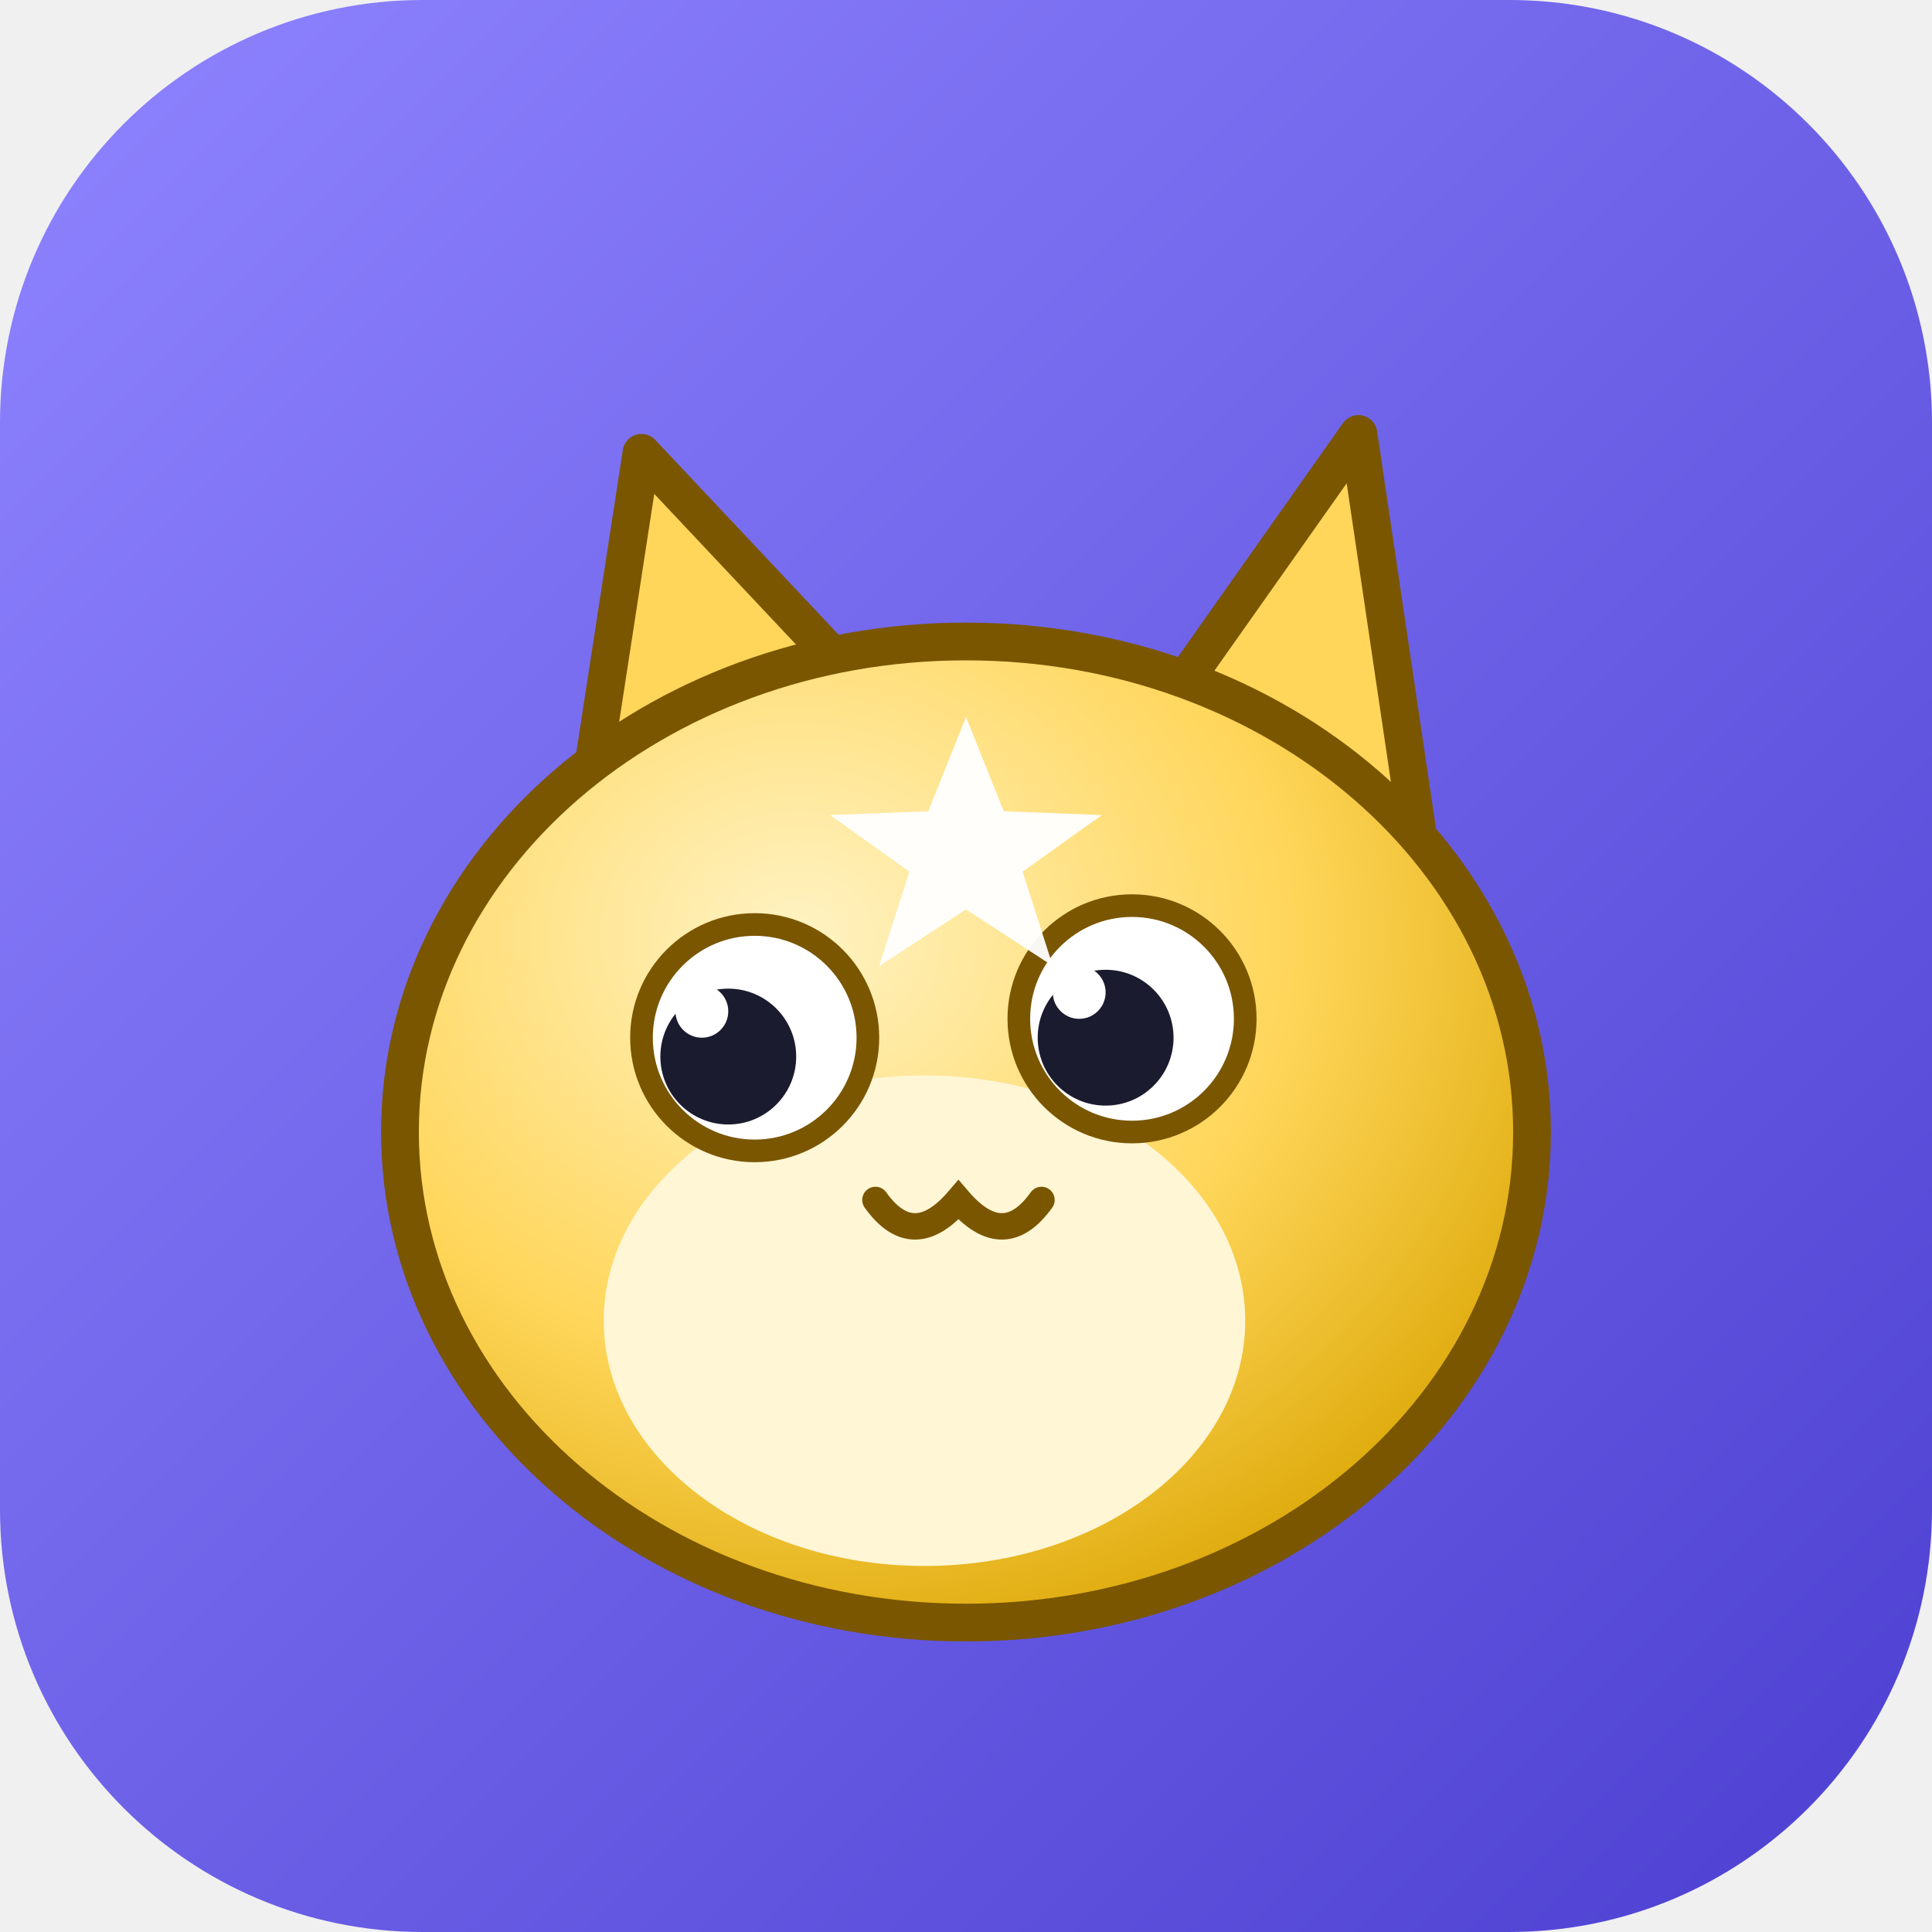
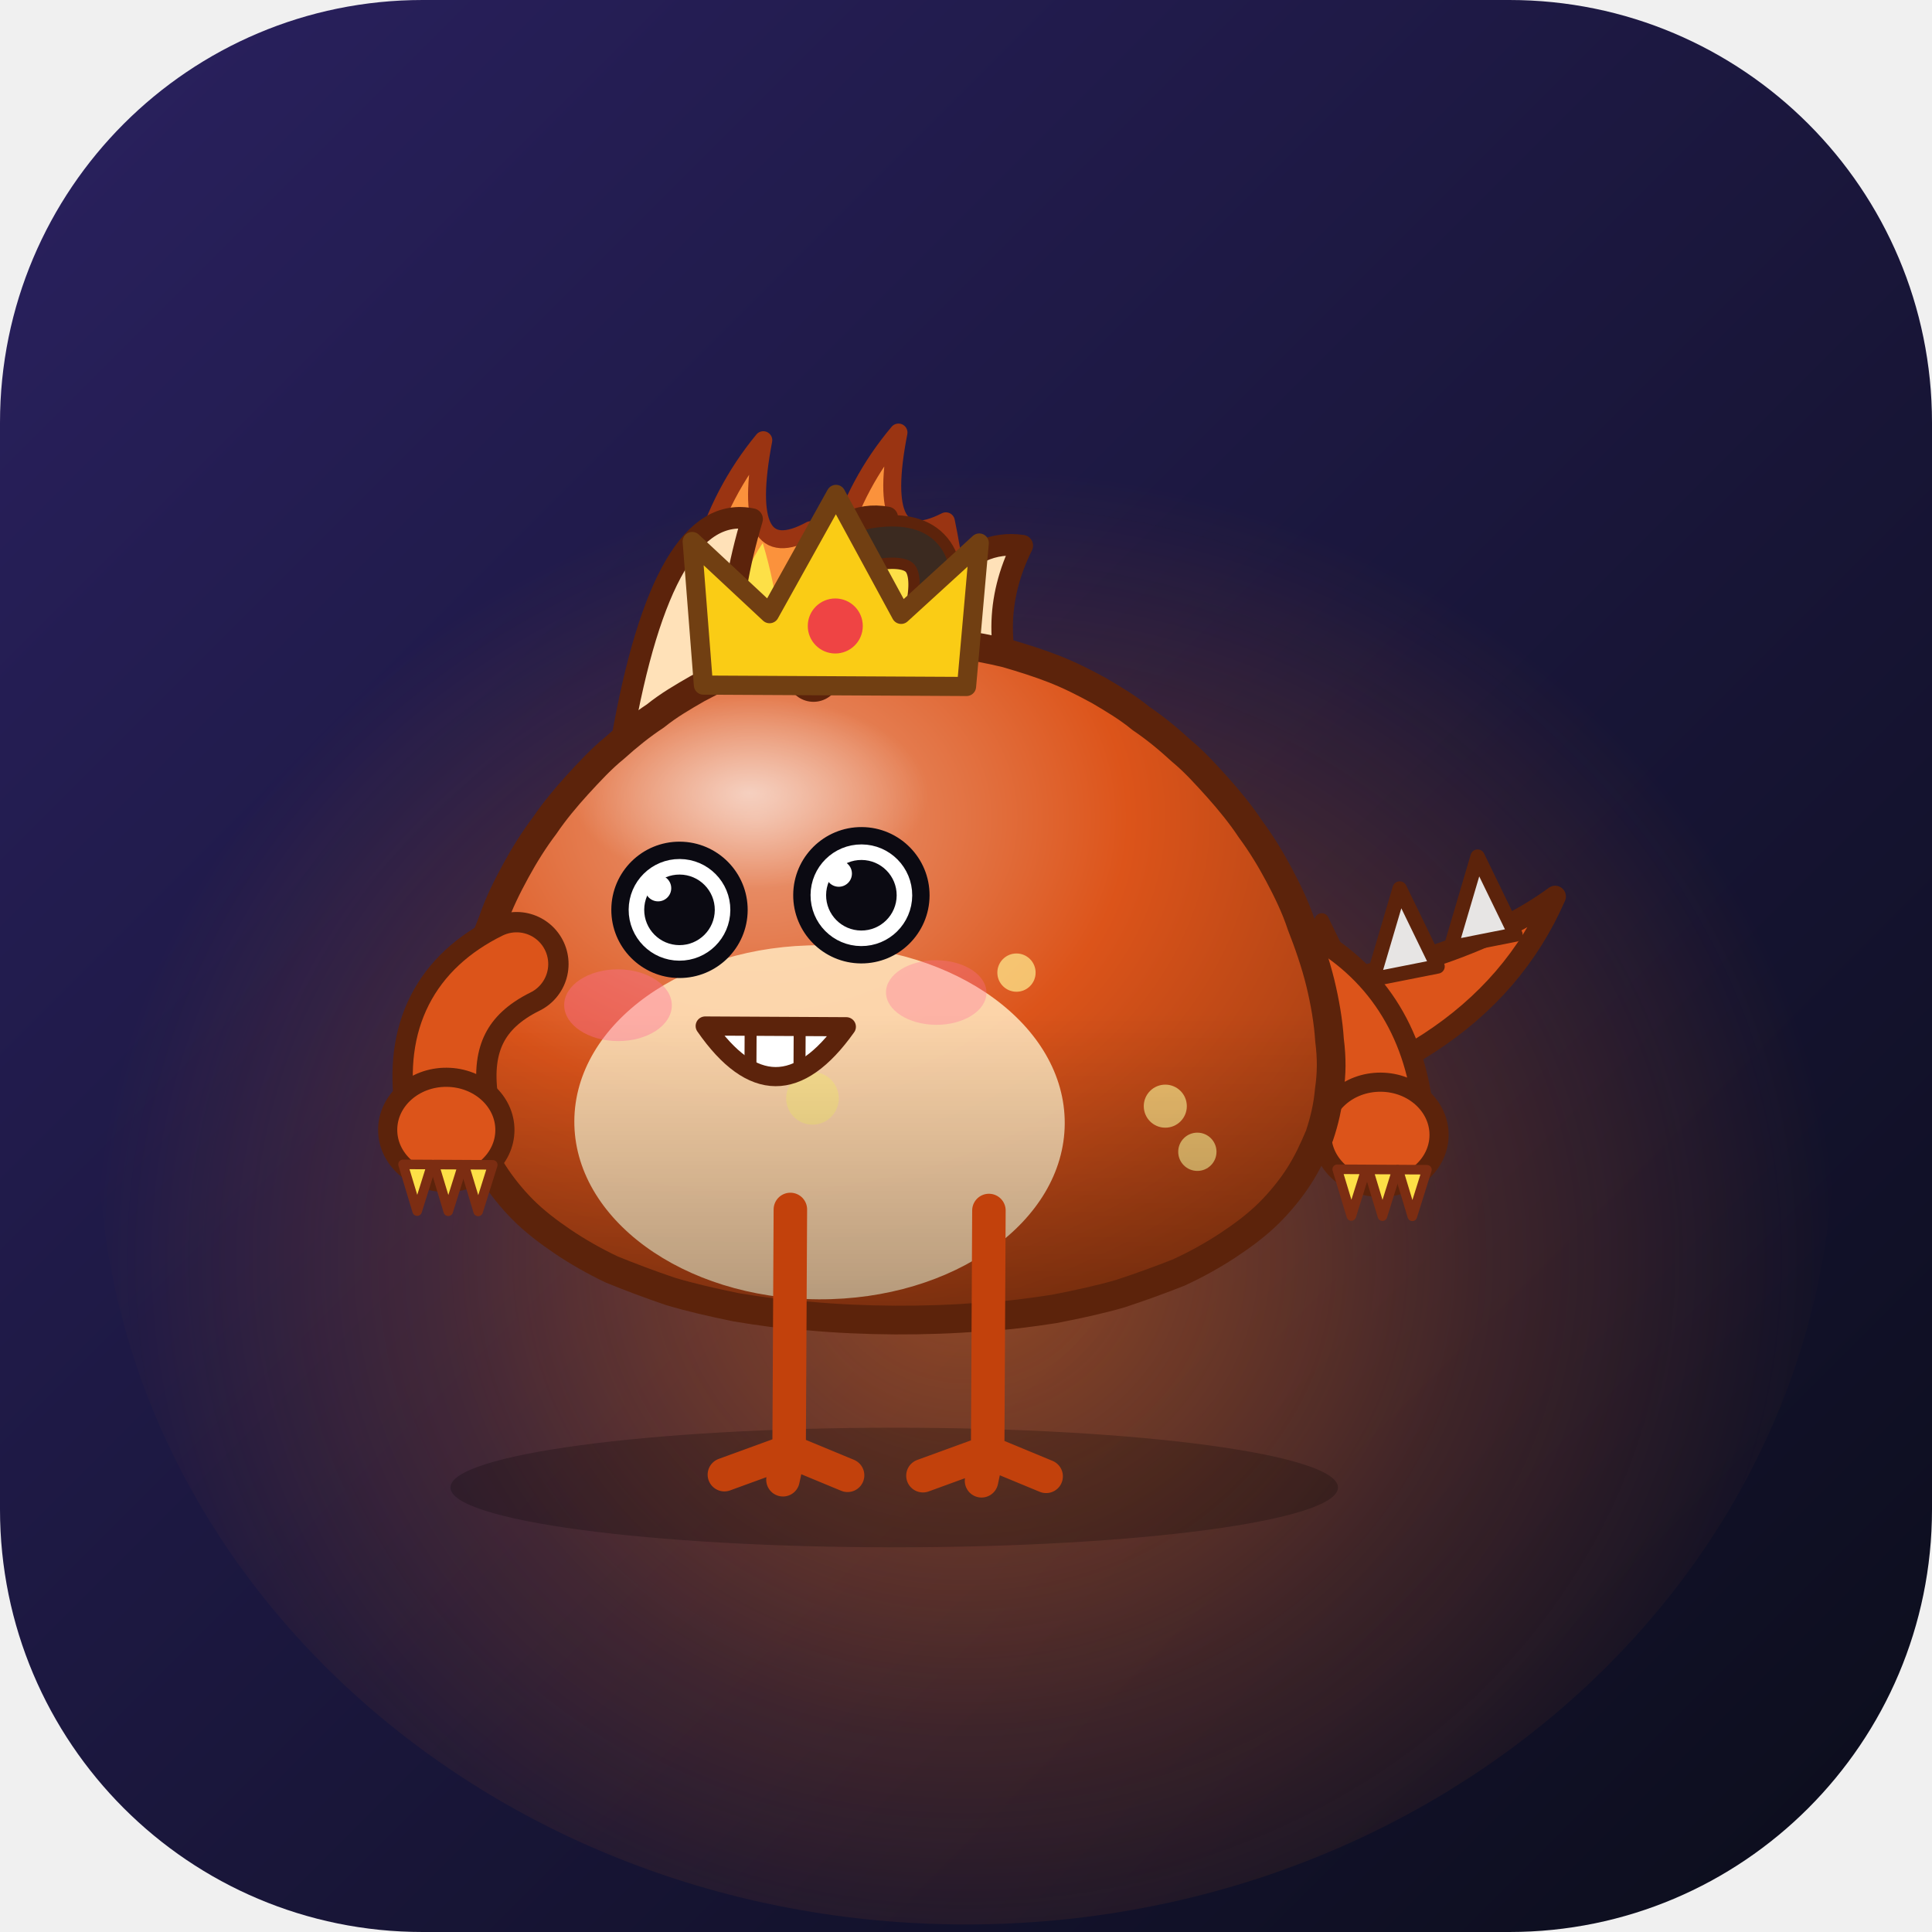
<svg xmlns="http://www.w3.org/2000/svg" viewBox="0 0 512 512">
  <defs>
    <linearGradient id="bg" x1="0" y1="0" x2="1" y2="1">
-       <stop offset="0" stop-color="#8f84ff" />
-       <stop offset="1" stop-color="#4c3fd1" />
+       <stop offset="0" stop-color="#2a2160" />
+       <stop offset="1" stop-color="#0b0d1a" />
    </linearGradient>
-     <radialGradient id="body" cx="35%" cy="30%" r="80%">
-       <stop offset="0" stop-color="#fff3c4" />
-       <stop offset=".55" stop-color="#ffd65a" />
-       <stop offset="1" stop-color="#d9a400" />
+     <radialGradient id="gl" cx="50%" cy="58%" r="50%">
+       <stop offset="0" stop-color="#f97316" stop-opacity=".55" />
+       <stop offset=".6" stop-color="#f97316" stop-opacity=".18" />
+       <stop offset="1" stop-color="#f97316" stop-opacity="0" />
    </radialGradient>
  </defs>
  <rect width="512" height="512" rx="112" fill="url(#bg)" />
-   <polygon points="150,250 170,120 250,205" fill="#ffd65a" stroke="#7a5600" stroke-width="10" stroke-linejoin="round" />
-   <polygon points="300,200 360,115 380,250" fill="#ffd65a" stroke="#7a5600" stroke-width="10" stroke-linejoin="round" />
-   <ellipse cx="256" cy="300" rx="150" ry="130" fill="url(#body)" stroke="#7a5600" stroke-width="10" />
-   <ellipse cx="245" cy="350" rx="85" ry="65" fill="#fff6d5" />
-   <circle cx="200" cy="275" r="30" fill="#fff" stroke="#7a5600" stroke-width="6" />
-   <circle cx="193" cy="280" r="18" fill="#1b1b2f" />
-   <circle cx="186" cy="268" r="7" fill="#fff" />
-   <circle cx="300" cy="270" r="30" fill="#fff" stroke="#7a5600" stroke-width="6" />
-   <circle cx="293" cy="275" r="18" fill="#1b1b2f" />
-   <circle cx="286" cy="263" r="7" fill="#fff" />
-   <path d="M232 318 q10 14 22 0 q12 14 22 0" stroke="#7a5600" stroke-width="7" fill="none" stroke-linecap="round" />
-   <polygon points="256,190 266,215 292,216 271,231 279,256 256,241 233,256 241,231 220,216 246,215" fill="#fff" opacity=".95" />
+   <ellipse cx="256" cy="300" rx="230" ry="210" fill="url(#gl)" />
+   <svg x="56.3" y="56.3" width="399.4" height="399.4" viewBox="13 6.4 126 126">
+     <defs>
+       <radialGradient id="blk17" cx="34%" cy="26%" r="85%">
+         <stop offset="0%" stop-color="#eb9c7a" />
+         <stop offset="50%" stop-color="#dc541a" />
+         <stop offset="100%" stop-color="#9a3b12" />
+       </radialGradient>
+       <linearGradient id="aolk17" x1="0" y1="0" x2="0" y2="1">
+         <stop offset="55%" stop-color="#000" stop-opacity="0" />
+         <stop offset="100%" stop-color="#000" stop-opacity=".28" />
+       </linearGradient>
+       <radialGradient id="hllk17" cx="50%" cy="50%" r="50%">
+         <stop offset="0%" stop-color="#fff" stop-opacity=".55" />
+         <stop offset="100%" stop-color="#fff" stop-opacity="0" />
+       </radialGradient>
+       <radialGradient id="auralk17">
+         <stop offset="40%" stop-color="#f97316" stop-opacity=".0" />
+         <stop offset="75%" stop-color="#f97316" stop-opacity=".35" />
+         <stop offset="100%" stop-color="#f97316" stop-opacity="0" />
+       </radialGradient>
+       <clipPath id="clk17">
+         <path d="M 105.4 70.6 C 105.8 72.2 106.1 73.9 106.2 75.4 C 106.4 76.9 106.4 78.2 106.2 79.6 C 106.1 80.9 105.8 82.2 105.4 83.4 C 104.9 84.6 104.4 85.7 103.7 86.8 C 103 87.9 102.1 89 101.2 89.9 C 100.2 90.9 99 91.8 97.8 92.6 C 96.6 93.4 95.2 94.2 93.7 94.9 C 92.2 95.5 90.6 96.1 88.8 96.7 C 87.1 97.2 85.3 97.6 83.3 98 C 81.4 98.3 79.4 98.6 77.2 98.7 C 75 98.9 72.4 99 70 99 C 67.6 99 65 98.9 62.8 98.7 C 60.6 98.6 58.6 98.3 56.7 98 C 54.7 97.6 52.9 97.2 51.2 96.7 C 49.4 96.1 47.8 95.5 46.3 94.9 C 44.8 94.2 43.4 93.4 42.2 92.6 C 41 91.8 39.8 90.9 38.8 89.9 C 37.9 89 37 87.9 36.3 86.8 C 35.6 85.7 35.1 84.6 34.6 83.4 C 34.2 82.2 33.9 80.9 33.8 79.6 C 33.6 78.2 33.6 76.9 33.8 75.4 C 33.9 73.9 34.2 72.2 34.6 70.6 C 35 69 35.6 67.3 36.2 65.8 C 36.7 64.3 37.4 62.9 38.1 61.6 C 38.8 60.3 39.6 59 40.5 57.8 C 41.3 56.6 42.3 55.4 43.2 54.4 C 44.2 53.3 45.2 52.2 46.3 51.3 C 47.4 50.3 48.5 49.4 49.7 48.6 C 50.8 47.7 52 47 53.2 46.3 C 54.5 45.6 55.7 45 57 44.5 C 58.3 44 59.6 43.6 61 43.2 C 62.3 42.9 63.7 42.6 65.2 42.5 C 66.7 42.3 68.4 42.2 70 42.2 C 71.6 42.2 73.3 42.3 74.8 42.5 C 76.3 42.6 77.7 42.9 79 43.2 C 80.4 43.6 81.7 44 83 44.5 C 84.3 45 85.5 45.6 86.8 46.3 C 88 47 89.2 47.7 90.3 48.6 C 91.5 49.4 92.6 50.3 93.7 51.3 C 94.8 52.2 95.8 53.3 96.8 54.4 C 97.7 55.4 98.7 56.6 99.5 57.8 C 100.4 59 101.2 60.3 101.9 61.6 C 102.6 62.9 103.3 64.3 103.8 65.8 C 104.4 67.3 105 69 105.4 70.6 Z" />
+       </clipPath>
+     </defs>
+     <g>
+       <g class="sprite-body">
+         <ellipse class="sprite-shadow" cx="70" cy="113" rx="37.1" ry="5" fill="#000" opacity="0.22" />
+         <g transform="rotate(0.3 70 112)">
+           <path d="M 96.1 72.3 Q 116.3 69.8 125 63.3 Q 118.5 78.4 96.1 82.3 Z" fill="#dc541a" stroke="#5c230b" stroke-width="1.8" stroke-linejoin="round" stroke-linecap="round" />
+           <path d="M 103.3 73 l 2.2 -7.6 l 3.2 6.5 Z" fill="#e7e5e4" stroke="#5c230b" stroke-width="1.2" stroke-linejoin="round" stroke-linecap="round" />
+           <path d="M 109.8 70.3 l 2.2 -7.6 l 3.2 6.5 Z" fill="#e7e5e4" stroke="#5c230b" stroke-width="1.2" stroke-linejoin="round" stroke-linecap="round" />
+           <path d="M 116.3 67.6 l 2.2 -7.6 l 3.2 6.5 Z" fill="#e7e5e4" stroke="#5c230b" stroke-width="1.2" stroke-linejoin="round" stroke-linecap="round" />
+           <path d="M 52.6 47 Q 51.6 34.1 58.6 25.5 Q 56.6 36.3 62.6 33 Q 64.6 42.7 62.6 47 Z" fill="#fb923c" stroke="#9a3412" stroke-width="1.5" stroke-linejoin="round" stroke-linecap="round" />
+           <path d="M 55.6 47 Q 55.6 38.4 58.6 34.1 Q 60.6 40.6 60.1 47 Z" fill="#fde047" />
+           <path d="M 63.9 45.8 Q 62.9 33.2 69.9 24.8 Q 67.9 35.3 73.9 32.2 Q 75.9 41.6 73.9 45.8 Z" fill="#fb923c" stroke="#9a3412" stroke-width="1.5" stroke-linejoin="round" stroke-linecap="round" />
+           <path d="M 66.9 45.8 Q 66.9 37.4 69.9 33.2 Q 71.9 39.5 71.4 45.8 Z" fill="#fde047" />
+           <path d="M 46.9 50.7 Q 50.3 30.6 57.7 32.1 Q 54.3 43.7 57.7 50.7 Z" fill="#ffe1b8" stroke="#5c230b" stroke-width="1.8" stroke-linejoin="round" stroke-linecap="round" />
+           <path d="M 58.2 48 Q 61.6 30.6 69 31.9 Q 65.6 41 69 48 Z" fill="#ffe1b8" stroke="#5c230b" stroke-width="1.8" stroke-linejoin="round" stroke-linecap="round" />
+           <path d="M 69.6 47.9 Q 73 33.2 80.3 34.2 Q 77 40.9 80.3 47.9 Z" fill="#ffe1b8" stroke="#5c230b" stroke-width="1.8" stroke-linejoin="round" stroke-linecap="round" />
+           <path d="M 102.3 69.4 Q 109.3 72.9 110.5 81" fill="none" stroke="#5c230b" stroke-width="8.7" stroke-linecap="round" />
+           <path d="M 102.3 69.4 Q 109.3 72.9 110.5 81" fill="none" stroke="#dc541a" stroke-width="5.3" stroke-linecap="round" />
+           <ellipse cx="110.5" cy="83.3" rx="4.9" ry="4.4" fill="#dc541a" stroke="#5c230b" stroke-width="1.6" stroke-linejoin="round" stroke-linecap="round" />
+           <path d="M 106.9 86.2 l 1.2 3.9 l 1.2 -3.9 Z" fill="#fde047" stroke="#7c2d12" stroke-width="0.8" stroke-linejoin="round" stroke-linecap="round" />
+           <path d="M 109.5 86.2 l 1.2 3.9 l 1.2 -3.9 Z" fill="#fde047" stroke="#7c2d12" stroke-width="0.8" stroke-linejoin="round" stroke-linecap="round" />
+           <path d="M 112 86.2 l 1.2 3.9 l 1.2 -3.9 Z" fill="#fde047" stroke="#7c2d12" stroke-width="0.8" stroke-linejoin="round" stroke-linecap="round" />
+           <path d="M 105.4 70.6 C 105.8 72.2 106.1 73.9 106.2 75.4 C 106.4 76.9 106.4 78.2 106.2 79.6 C 106.1 80.9 105.8 82.2 105.4 83.4 C 104.9 84.6 104.4 85.7 103.7 86.8 C 103 87.9 102.1 89 101.2 89.9 C 100.2 90.9 99 91.8 97.8 92.6 C 96.6 93.4 95.2 94.2 93.7 94.9 C 92.2 95.5 90.6 96.1 88.8 96.7 C 87.1 97.2 85.3 97.6 83.3 98 C 81.4 98.3 79.4 98.6 77.2 98.7 C 75 98.9 72.4 99 70 99 C 67.6 99 65 98.9 62.8 98.7 C 60.6 98.6 58.6 98.3 56.7 98 C 54.7 97.6 52.9 97.2 51.2 96.7 C 49.4 96.1 47.8 95.5 46.3 94.9 C 44.8 94.2 43.4 93.4 42.2 92.6 C 41 91.8 39.8 90.9 38.8 89.9 C 37.9 89 37 87.9 36.3 86.8 C 35.6 85.7 35.1 84.6 34.6 83.4 C 34.2 82.2 33.9 80.9 33.8 79.6 C 33.6 78.2 33.6 76.9 33.8 75.4 C 33.9 73.9 34.2 72.2 34.6 70.6 C 35 69 35.6 67.3 36.2 65.8 C 36.7 64.3 37.4 62.9 38.1 61.6 C 38.8 60.3 39.6 59 40.5 57.8 C 41.3 56.6 42.3 55.4 43.2 54.4 C 44.2 53.3 45.2 52.2 46.3 51.3 C 47.4 50.3 48.5 49.4 49.7 48.6 C 50.8 47.7 52 47 53.2 46.3 C 54.5 45.6 55.7 45 57 44.5 C 58.3 44 59.6 43.6 61 43.2 C 62.3 42.9 63.7 42.6 65.2 42.5 C 66.7 42.3 68.4 42.2 70 42.2 C 71.6 42.2 73.3 42.3 74.8 42.5 C 76.3 42.6 77.7 42.9 79 43.2 C 80.4 43.6 81.7 44 83 44.5 C 84.3 45 85.5 45.6 86.8 46.3 C 88 47 89.2 47.7 90.3 48.6 C 91.5 49.4 92.6 50.3 93.7 51.3 C 94.8 52.2 95.8 53.3 96.8 54.4 C 97.7 55.4 98.7 56.6 99.5 57.8 C 100.4 59 101.2 60.3 101.9 61.6 C 102.6 62.9 103.3 64.3 103.8 65.8 C 104.4 67.3 105 69 105.4 70.6 Z" fill="url(#blk17)" />
+           <g clip-path="url(#clk17)">
+             <ellipse cx="63.6" cy="82.5" rx="20.5" ry="14.8" fill="#ffe1b8" opacity=".9" />
+             <circle cx="95.2" cy="84.8" r="1.6" fill="#fde68a" opacity=".75" />
+             <circle cx="80" cy="69.9" r="1.6" fill="#fde68a" opacity=".75" />
+             <circle cx="92.5" cy="81" r="1.8" fill="#fde68a" opacity=".75" />
+             <circle cx="63" cy="80.5" r="2.2" fill="#fde68a" opacity=".75" />
+             <path d="M 81.9 60 A 5.5 5.5 0 1 0 81.9 71 A 4.2 4.2 0 1 1 81.9 60 Z" fill="#ffe1b8" />
+             <path d="M 105.4 70.6 C 105.8 72.2 106.1 73.9 106.2 75.4 C 106.4 76.9 106.4 78.2 106.2 79.6 C 106.1 80.9 105.8 82.2 105.4 83.4 C 104.9 84.6 104.4 85.7 103.7 86.8 C 103 87.9 102.1 89 101.2 89.9 C 100.2 90.9 99 91.8 97.8 92.6 C 96.6 93.4 95.2 94.2 93.7 94.9 C 92.2 95.5 90.6 96.1 88.8 96.7 C 87.1 97.2 85.3 97.6 83.3 98 C 81.4 98.3 79.4 98.6 77.2 98.7 C 75 98.9 72.4 99 70 99 C 67.6 99 65 98.9 62.8 98.7 C 60.6 98.6 58.6 98.3 56.7 98 C 54.7 97.6 52.9 97.2 51.2 96.7 C 49.4 96.1 47.8 95.5 46.3 94.9 C 44.8 94.2 43.4 93.4 42.2 92.6 C 41 91.8 39.8 90.9 38.8 89.9 C 37.9 89 37 87.9 36.3 86.8 C 35.6 85.7 35.1 84.6 34.6 83.4 C 34.2 82.2 33.9 80.9 33.8 79.6 C 33.6 78.2 33.6 76.9 33.8 75.4 C 33.9 73.9 34.2 72.2 34.6 70.6 C 35 69 35.6 67.3 36.2 65.8 C 36.7 64.3 37.4 62.9 38.1 61.6 C 38.8 60.3 39.6 59 40.5 57.8 C 41.3 56.6 42.3 55.4 43.2 54.4 C 44.2 53.3 45.2 52.2 46.3 51.3 C 47.4 50.3 48.5 49.4 49.7 48.6 C 50.8 47.7 52 47 53.2 46.3 C 54.5 45.6 55.7 45 57 44.5 C 58.3 44 59.6 43.6 61 43.2 C 62.3 42.9 63.7 42.6 65.2 42.5 C 66.7 42.3 68.4 42.2 70 42.2 C 71.6 42.2 73.3 42.3 74.8 42.5 C 76.3 42.6 77.7 42.9 79 43.2 C 80.4 43.6 81.7 44 83 44.5 C 84.3 45 85.5 45.6 86.8 46.3 C 88 47 89.2 47.7 90.3 48.6 C 91.5 49.4 92.6 50.3 93.7 51.3 C 94.8 52.2 95.8 53.3 96.8 54.4 C 97.7 55.4 98.7 56.6 99.5 57.8 C 100.4 59 101.2 60.3 101.9 61.6 C 102.6 62.9 103.3 64.3 103.8 65.8 C 104.4 67.3 105 69 105.4 70.6 Z" fill="url(#aolk17)" />
+             <ellipse cx="57.6" cy="55" rx="14.9" ry="8" fill="url(#hllk17)" />
+           </g>
+           <path d="M 105.4 70.6 C 105.8 72.2 106.1 73.9 106.2 75.4 C 106.4 76.9 106.4 78.2 106.2 79.6 C 106.1 80.9 105.8 82.2 105.4 83.4 C 104.9 84.6 104.4 85.7 103.7 86.8 C 103 87.9 102.1 89 101.2 89.9 C 100.2 90.9 99 91.8 97.8 92.6 C 96.6 93.4 95.2 94.2 93.7 94.9 C 92.2 95.5 90.6 96.1 88.8 96.7 C 87.1 97.2 85.3 97.6 83.3 98 C 81.4 98.3 79.4 98.6 77.2 98.7 C 75 98.9 72.4 99 70 99 C 67.6 99 65 98.9 62.8 98.7 C 60.6 98.6 58.6 98.3 56.7 98 C 54.7 97.6 52.9 97.2 51.2 96.7 C 49.4 96.1 47.8 95.5 46.3 94.9 C 44.8 94.2 43.4 93.4 42.2 92.6 C 41 91.8 39.8 90.9 38.8 89.9 C 37.9 89 37 87.9 36.3 86.8 C 35.6 85.7 35.1 84.6 34.6 83.4 C 34.2 82.2 33.9 80.9 33.8 79.6 C 33.6 78.2 33.6 76.9 33.8 75.4 C 33.9 73.9 34.2 72.2 34.6 70.6 C 35 69 35.6 67.3 36.2 65.8 C 36.7 64.3 37.4 62.9 38.1 61.6 C 38.8 60.3 39.6 59 40.5 57.8 C 41.3 56.6 42.3 55.4 43.2 54.4 C 44.2 53.3 45.2 52.2 46.3 51.3 C 47.4 50.3 48.5 49.4 49.7 48.6 C 50.8 47.7 52 47 53.2 46.3 C 54.5 45.6 55.7 45 57 44.5 C 58.3 44 59.6 43.6 61 43.2 C 62.3 42.9 63.7 42.6 65.2 42.5 C 66.7 42.3 68.4 42.2 70 42.2 C 71.6 42.2 73.3 42.3 74.8 42.5 C 76.3 42.6 77.7 42.9 79 43.2 C 80.4 43.6 81.7 44 83 44.5 C 84.3 45 85.5 45.6 86.8 46.3 C 88 47 89.2 47.7 90.3 48.6 C 91.5 49.4 92.6 50.3 93.7 51.3 C 94.8 52.2 95.8 53.3 96.8 54.4 C 97.7 55.4 98.7 56.6 99.5 57.8 C 100.4 59 101.2 60.3 101.9 61.6 C 102.6 62.9 103.3 64.3 103.8 65.8 C 104.4 67.3 105 69 105.4 70.6 Z" fill="none" stroke="#5c230b" stroke-width="2.4" stroke-linejoin="round" stroke-linecap="round" />
+           <path d="M 61.2 89.8 L 61.2 110 M 61.2 110 l -5.4 2 M 61.2 110 l 4.9 2 M 61.2 110 l -0.5 2.4" fill="none" stroke="#c2410c" stroke-width="2.8" stroke-linecap="round" />
+           <path d="M 77.8 89.8 L 77.8 110 M 77.8 110 l -5.4 2 M 77.8 110 l 4.9 2 M 77.8 110 l -0.5 2.4" fill="none" stroke="#c2410c" stroke-width="2.8" stroke-linecap="round" />
+           <path d="M 38.2 69.4 Q 31.2 72.9 32.4 81" fill="none" stroke="#5c230b" stroke-width="8.7" stroke-linecap="round" />
+           <path d="M 38.2 69.4 Q 31.2 72.9 32.4 81" fill="none" stroke="#dc541a" stroke-width="5.3" stroke-linecap="round" />
+           <ellipse cx="32.4" cy="83.3" rx="4.9" ry="4.4" fill="#dc541a" stroke="#5c230b" stroke-width="1.6" stroke-linejoin="round" stroke-linecap="round" />
+           <path d="M 28.8 86.2 l 1.2 3.9 l 1.2 -3.9 Z" fill="#fde047" stroke="#7c2d12" stroke-width="0.8" stroke-linejoin="round" stroke-linecap="round" />
+           <path d="M 31.4 86.2 l 1.2 3.9 l 1.2 -3.9 Z" fill="#fde047" stroke="#7c2d12" stroke-width="0.8" stroke-linejoin="round" stroke-linecap="round" />
+           <path d="M 33.9 86.2 l 1.2 3.9 l 1.2 -3.9 Z" fill="#fde047" stroke="#7c2d12" stroke-width="0.8" stroke-linejoin="round" stroke-linecap="round" />
+           <path d="M 62.9 45.1 q -2 -9 5 -11 q 6 -1 5 5 q -1 4 -5 3 q -3 -1 -1 -3" fill="none" stroke="#5c230b" stroke-width="4.5" stroke-linecap="round" />
+           <path d="M 62.9 45.1 q -2 -9 5 -11 q 6 -1 5 5 q -1 4 -5 3 q -3 -1 -1 -3" fill="none" stroke="#3b2a20" stroke-width="2.6" stroke-linecap="round" />
+           <circle cx="51.8" cy="64.8" r="5.7" fill="#0b0a12" />
+           <circle cx="51.8" cy="64.8" r="3.6" fill="none" stroke="#fff" stroke-width="1.3" />
+           <circle cx="50" cy="63" r="1.1" fill="#fff" />
+           <circle cx="67" cy="63.5" r="5.7" fill="#0b0a12" />
+           <circle cx="67" cy="63.5" r="3.6" fill="none" stroke="#fff" stroke-width="1.3" />
+           <circle cx="65.1" cy="61.7" r="1.1" fill="#fff" />
+           <ellipse cx="46.7" cy="72.8" rx="4.5" ry="3" fill="#ff6b9a" opacity=".38" />
+           <ellipse cx="73.3" cy="71.6" rx="4.2" ry="2.7" fill="#ff6b9a" opacity=".32" />
+           <path d="M 54 74.5 Q 59.9 82.9 65.8 74.5 Z" fill="#fff" stroke="#5c230b" stroke-width="1.6" stroke-linejoin="round" stroke-linecap="round" />
+           <path d="M 57.8 75 v 3.6 M 61.9 75 v 3.6" stroke="#5c230b" stroke-width="1" />
+           <path d="M 53.7 46 L 52.7 34 L 59.2 40 L 64.7 30 L 70.2 40 L 76.7 34 L 75.7 46 Z" fill="#facc15" stroke="#713f12" stroke-width="1.6" stroke-linejoin="round" stroke-linecap="round" />
+           <circle cx="64.7" cy="41" r="2.3" fill="#ef4444" />
+         </g>
+       </g>
+     </g>
+   </svg>
</svg>
